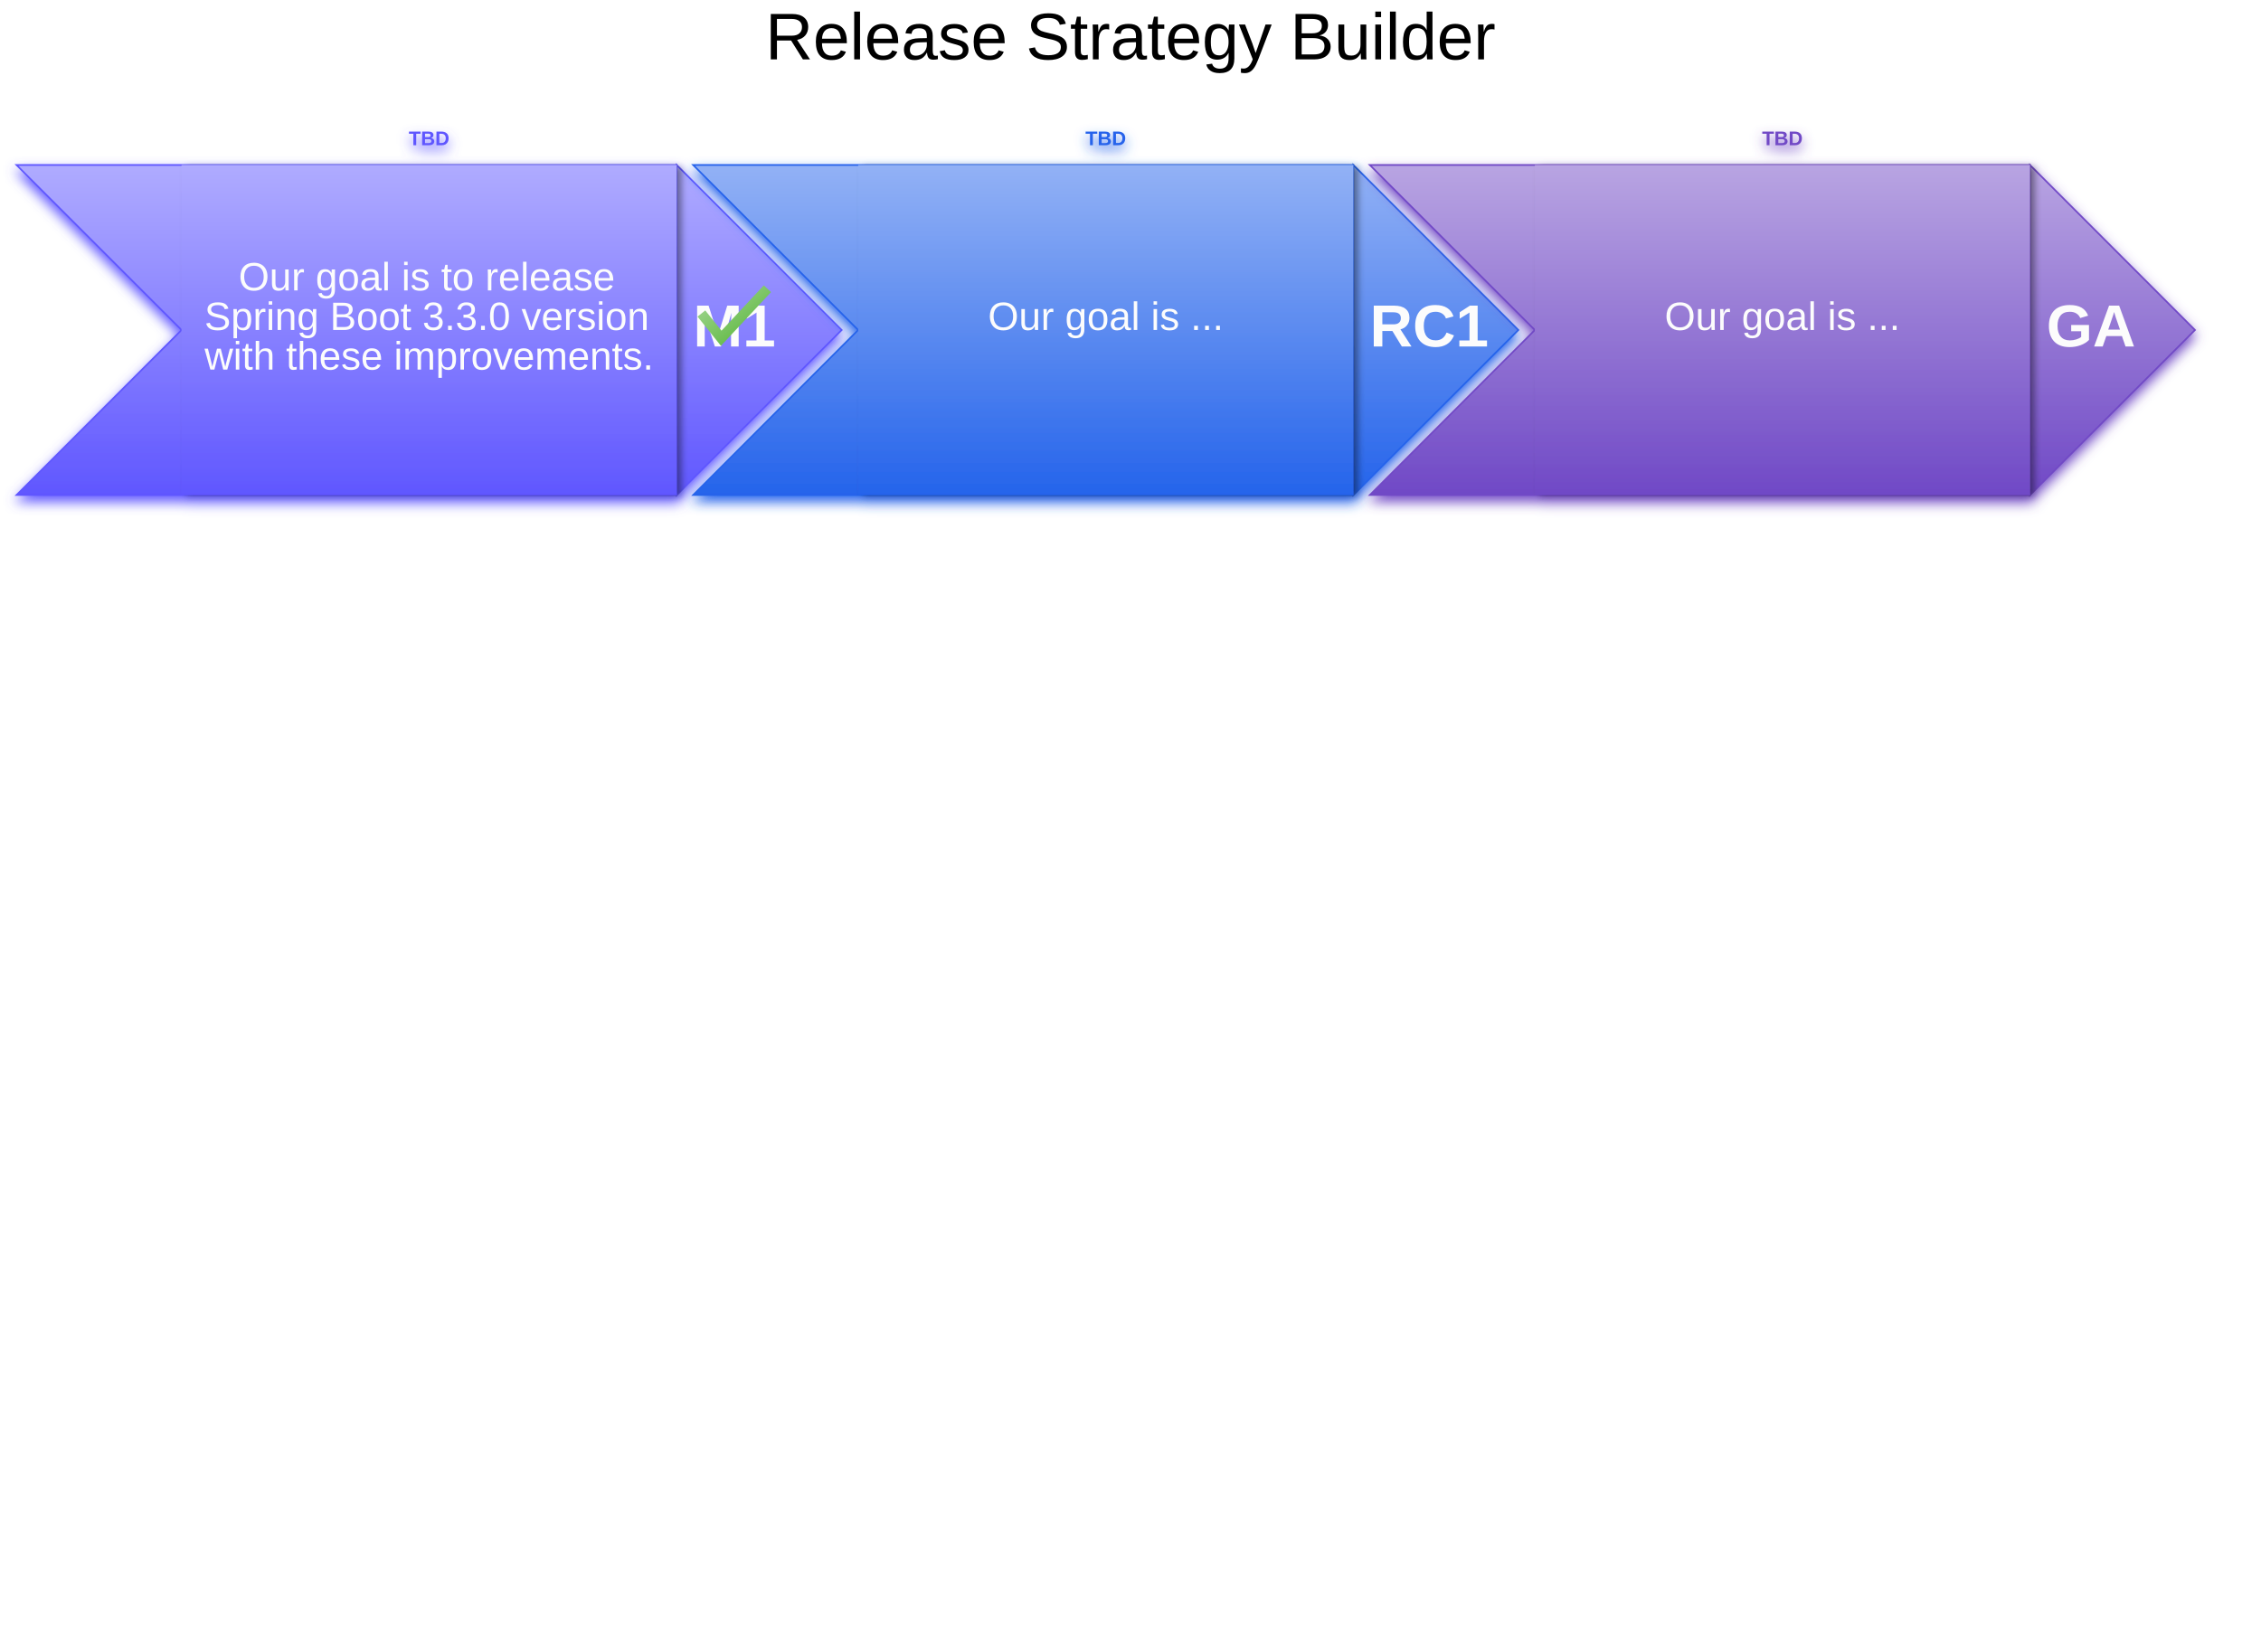
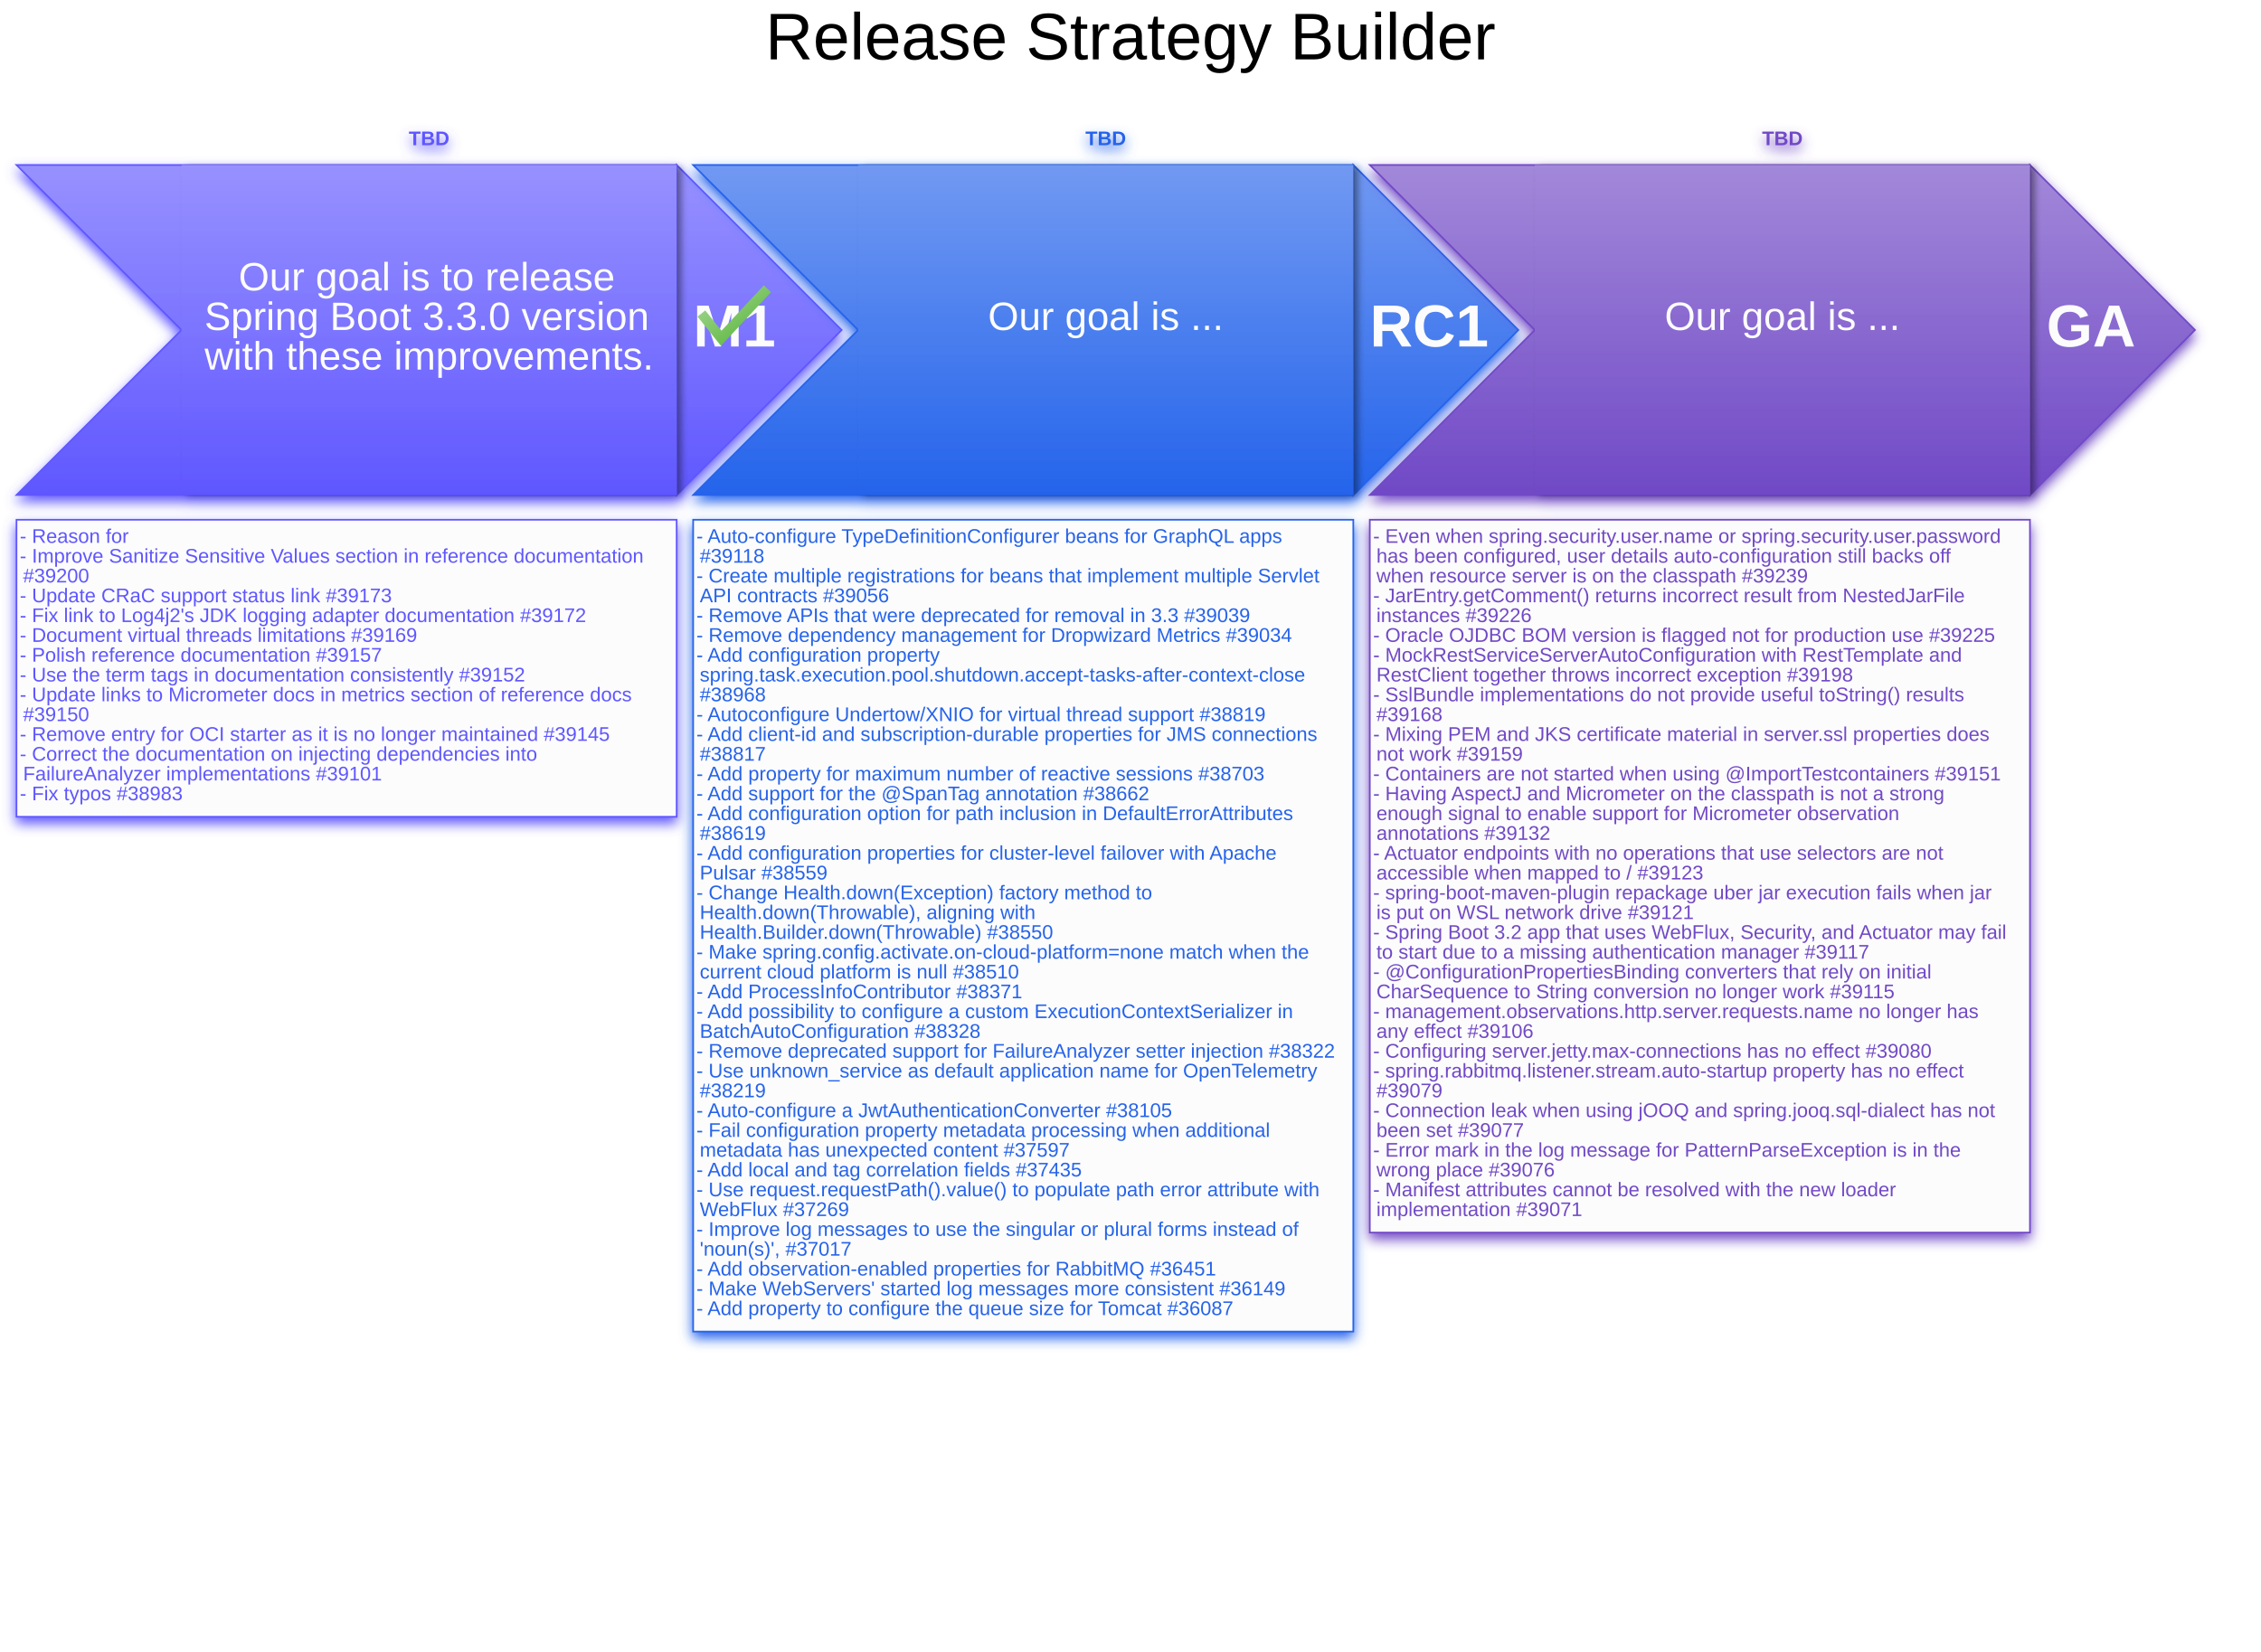
- <svg xmlns="http://www.w3.org/2000/svg" xmlns:xlink="http://www.w3.org/1999/xlink" width="685.0" height="500.5" viewBox="0 0 685.0 500.5" role="img" aria-label="Docops: Release Strategy" id="IDcf1fc0ca-9164-483b-b8a5-8ed59ec2ef22">
+ <svg xmlns="http://www.w3.org/2000/svg" xmlns:xlink="http://www.w3.org/1999/xlink" width="685.0" height="500.5" viewBox="0 0 685.0 500.5" role="img" aria-label="Docops: Release Strategy" id="ID202f8e76-b723-4a27-80c6-f4fde12cd77e">
  <defs>
    <filter id="Bevel2" filterUnits="objectBoundingBox" x="-10%" y="-10%" width="150%" height="150%">
      <feGaussianBlur in="SourceAlpha" stdDeviation="0.5" result="blur" />
      <feSpecularLighting in="blur" surfaceScale="5" specularConstant="0.5" specularExponent="10" result="specOut" lighting-color="white">
        <fePointLight x="-5000" y="-10000" z="0000" />
      </feSpecularLighting>
      <feComposite in="specOut" in2="SourceAlpha" operator="in" result="specOut2" />
      <feComposite in="SourceGraphic" in2="specOut2" operator="arithmetic" k1="0" k2="1" k3="1" k4="0" result="litPaint" />
    </filter>
    <linearGradient id="ID0756d7d2-2648-4a67-89af-c133b3a8d4c9" x2="1" y2="1">
      <stop class="stop1" offset="0%" stop-color="#a48bdb">
        <animate attributeName="stop-color" values="#a48bdb;#7651c9;#4918B8;#a48bdb;#7651c9;#4918B8;" dur="20s" repeatCount="indefinite">
                     </animate>
      </stop>
      <stop class="stop2" offset="50%" stop-color="#7651c9">
        <animate attributeName="stop-color" values="#a48bdb;#7651c9;#4918B8;#a48bdb;#7651c9;#4918B8;" dur="20s" repeatCount="indefinite">
                     </animate>
      </stop>
      <stop class="stop3" offset="100%" stop-color="#4918B8">
        <animate attributeName="stop-color" values="#a48bdb;#7651c9;#4918B8;#a48bdb;#7651c9;#4918B8;" dur="20s" repeatCount="indefinite">
                     </animate>
      </stop>
      <animateTransform attributeName="gradientTransform" type="rotate" values="360 .5 .5;0 .5 .5" dur="10s" repeatCount="indefinite" />
    </linearGradient>
    <linearGradient id="circlecheck" x2="1" y2="1">
      <stop class="stop1" offset="0%" stop-color="#a9d99a" />
      <stop class="stop2" offset="50%" stop-color="#7ec667" />
      <stop class="stop3" offset="100%" stop-color="#54B435" />
    </linearGradient>
    <g id="completedCheck">
      <polyline points="10 25 22 40 50 10" fill="none" stroke="url(#circlecheck)" stroke-width="6" />
    </g>
-     <linearGradient x2="0%" y2="100%" id="shadM_rect_cf1fc0ca-9164-483b-b8a5-8ed59ec2ef22">
-       <stop stop-color="#afabff" stop-opacity="1" offset="0%" />
+     <linearGradient x2="0%" y2="100%" id="shadM_rect_202f8e76-b723-4a27-80c6-f4fde12cd77e">
+       <stop stop-color="#9791ff" stop-opacity="1" offset="0%" />
      <stop stop-color="hsl(243.0,100.0%,67.1%)" stop-opacity="1" offset="100%" />
    </linearGradient>
-     <linearGradient x2="0%" y2="100%" id="shadR_rect_cf1fc0ca-9164-483b-b8a5-8ed59ec2ef22">
-       <stop stop-color="#92b1f5" stop-opacity="1" offset="0%" />
+     <linearGradient x2="0%" y2="100%" id="shadR_rect_202f8e76-b723-4a27-80c6-f4fde12cd77e">
+       <stop stop-color="#7199f2" stop-opacity="1" offset="0%" />
      <stop stop-color="hsl(221.0,83.2%,53.3%)" stop-opacity="1" offset="100%" />
    </linearGradient>
-     <linearGradient x2="0%" y2="100%" id="shadG_rect_cf1fc0ca-9164-483b-b8a5-8ed59ec2ef22">
-       <stop stop-color="#b8a4e2" stop-opacity="1" offset="0%" />
+     <linearGradient x2="0%" y2="100%" id="shadG_rect_202f8e76-b723-4a27-80c6-f4fde12cd77e">
+       <stop stop-color="#a288d9" stop-opacity="1" offset="0%" />
      <stop stop-color="hsl(259.0,52.3%,53.1%)" stop-opacity="1" offset="100%" />
    </linearGradient>
    <style>
-     #IDcf1fc0ca-9164-483b-b8a5-8ed59ec2ef22 .shadM { fill: #5f57ff; filter: drop-shadow(0 1mm 1mm #5f57ff); }
-     #IDcf1fc0ca-9164-483b-b8a5-8ed59ec2ef22 .shadR { fill: #2563eb; filter: drop-shadow(0 1mm 1mm #2563eb); }
+     #ID202f8e76-b723-4a27-80c6-f4fde12cd77e .shadM { fill: #5f57ff; filter: drop-shadow(0 1mm 1mm #5f57ff); }
+     #ID202f8e76-b723-4a27-80c6-f4fde12cd77e .shadR { fill: #2563eb; filter: drop-shadow(0 1mm 1mm #2563eb); }

-     #IDcf1fc0ca-9164-483b-b8a5-8ed59ec2ef22 .shadG { fill: #7149c6; filter: drop-shadow(0 1mm 1mm #7149c6); }
-     #IDcf1fc0ca-9164-483b-b8a5-8ed59ec2ef22 .milestoneTL { font-family: Arial, "Helvetica Neue", Helvetica, sans-serif; font-weight: bold; }
-     #IDcf1fc0ca-9164-483b-b8a5-8ed59ec2ef22 .lines { font-size: 10px; }
+     #ID202f8e76-b723-4a27-80c6-f4fde12cd77e .shadG { fill: #7149c6; filter: drop-shadow(0 1mm 1mm #7149c6); }
+     #ID202f8e76-b723-4a27-80c6-f4fde12cd77e .milestoneTL { font-family: Arial, "Helvetica Neue", Helvetica, sans-serif; font-weight: bold; }
+     #ID202f8e76-b723-4a27-80c6-f4fde12cd77e .lines { font-size: 10px; }

-     #IDcf1fc0ca-9164-483b-b8a5-8ed59ec2ef22 .milestoneTL &gt; .entry { text-anchor: start; font-weight: normal; }
+     #ID202f8e76-b723-4a27-80c6-f4fde12cd77e .milestoneTL &gt; .entry { text-anchor: start; font-weight: normal; }
    .raise { pointer-events: bounding-box; opacity: 1; filter: drop-shadow(3px 1px 2px rgb(0 0 0 / 0.4)); }

    .raise:hover { stroke: gold; stroke-width: 3px; opacity: 0.9; }
    
</style>
  </defs>
  <text x="342.5" y="18" fill="#000000" text-anchor="middle" font-size="20px" font-family="Arial, Helvetica, sans-serif">Release Strategy Builder</text>
-   <g transform="translate(0,20),scale(0.5)" id="GIDcf1fc0ca-9164-483b-b8a5-8ed59ec2ef22">
+   <g transform="translate(0,20),scale(0.5)" id="GID202f8e76-b723-4a27-80c6-f4fde12cd77e">
    <g transform="translate(10,60)" class="shadM">
      <text text-anchor="middle" x="250" y="-12" class="milestoneTL">TBD</text>
-       <path d="m 0,0 h 400 v 200 h -400 l 0,0 l 100,-100 z" stroke="#5f57ff" fill="url(#shadM_rect_cf1fc0ca-9164-483b-b8a5-8ed59ec2ef22)" />
-       <path d="m 400,0 v 200 l 100,-100 z" fill="url(#shadM_rect_cf1fc0ca-9164-483b-b8a5-8ed59ec2ef22)" stroke="#5f57ff" />
+       <path d="m 0,0 h 400 v 200 h -400 l 0,0 l 100,-100 z" stroke="#5f57ff" fill="url(#shadM_rect_202f8e76-b723-4a27-80c6-f4fde12cd77e)" />
+       <path d="m 400,0 v 200 l 100,-100 z" fill="url(#shadM_rect_202f8e76-b723-4a27-80c6-f4fde12cd77e)" stroke="#5f57ff" />
      <text x="410" y="110" class="milestoneTL" font-size="36px" fill="#fcfcfc">M1</text>
      <use xlink:href="#completedCheck" x="405" y="65" width="24" height="24" />
      <g transform="translate(100,0)" cursor="pointer">
-         <rect x="0" y="0" height="200" width="300" fill="url(#shadM_rect_cf1fc0ca-9164-483b-b8a5-8ed59ec2ef22)" class="raise" />
+         <rect x="0" y="0" height="200" width="300" fill="url(#shadM_rect_202f8e76-b723-4a27-80c6-f4fde12cd77e)" class="raise" />
        <text text-anchor="middle" x="150" y="52" class="milestoneTL lines" font-size="12px" font-family="Arial, 'Helvetica Neue', Helvetica, sans-serif" font-weight="bold" fill="#fcfcfc">
          <tspan x="150" dy="24" text-anchor="middle" font-family="Arial, 'Helvetica Neue', Helvetica, sans-serif" font-size="24" font-weight="normal">Our goal is to release </tspan>
          <tspan x="150" dy="24" text-anchor="middle" font-family="Arial, 'Helvetica Neue', Helvetica, sans-serif" font-size="24" font-weight="normal">Spring Boot 3.3.0 version </tspan>
          <tspan x="150" dy="24" text-anchor="middle" font-family="Arial, 'Helvetica Neue', Helvetica, sans-serif" font-size="24" font-weight="normal">with these improvements. </tspan>
        </text>
      </g>
    </g>
-     <g transform="translate(10,275)" class="shadM" id="IDcf1fc0ca-9164-483b-b8a5-8ed59ec2ef22_0" visibility="hidden">
+     <g transform="translate(10,275)" class="shadM" id="ID202f8e76-b723-4a27-80c6-f4fde12cd77e_0" visibility="block">
      <rect width="400" height="180" stroke="#5f57ff" fill="#fcfcfc" />
      <text text-anchor="middle" x="200" y="2" class="milestoneTL lines" font-size="12px" font-family="Arial, &quot;Helvetica Neue&quot;, Helvetica, sans-serif" font-weight="bold">
        <tspan x="2" dy="12" class="entry" font-size="12px" font-weight="normal" font-family="Arial, 'Helvetica Neue', Helvetica, sans-serif" text-anchor="start">-  Reason for </tspan>
        <tspan x="2" dy="12" class="entry" font-size="12px" font-weight="normal" font-family="Arial, 'Helvetica Neue', Helvetica, sans-serif" text-anchor="start">-  Improve Sanitize Sensitive Values section in reference documentation </tspan>
        <tspan x="4" dy="12" class="entry" font-size="12px" font-weight="normal" font-family="Arial, 'Helvetica Neue', Helvetica, sans-serif" text-anchor="start"> #39200 </tspan>
        <tspan x="2" dy="12" class="entry" font-size="12px" font-weight="normal" font-family="Arial, 'Helvetica Neue', Helvetica, sans-serif" text-anchor="start">-  Update CRaC support status link #39173</tspan>
        <tspan x="2" dy="12" class="entry" font-size="12px" font-weight="normal" font-family="Arial, 'Helvetica Neue', Helvetica, sans-serif" text-anchor="start">-  Fix link to Log4j2's JDK logging adapter documentation #39172</tspan>
        <tspan x="2" dy="12" class="entry" font-size="12px" font-weight="normal" font-family="Arial, 'Helvetica Neue', Helvetica, sans-serif" text-anchor="start">-  Document virtual threads limitations #39169</tspan>
        <tspan x="2" dy="12" class="entry" font-size="12px" font-weight="normal" font-family="Arial, 'Helvetica Neue', Helvetica, sans-serif" text-anchor="start">-  Polish reference documentation #39157</tspan>
        <tspan x="2" dy="12" class="entry" font-size="12px" font-weight="normal" font-family="Arial, 'Helvetica Neue', Helvetica, sans-serif" text-anchor="start">-  Use the term tags in documentation consistently #39152</tspan>
        <tspan x="2" dy="12" class="entry" font-size="12px" font-weight="normal" font-family="Arial, 'Helvetica Neue', Helvetica, sans-serif" text-anchor="start">-  Update links to Micrometer docs in metrics section of reference docs </tspan>
        <tspan x="4" dy="12" class="entry" font-size="12px" font-weight="normal" font-family="Arial, 'Helvetica Neue', Helvetica, sans-serif" text-anchor="start"> #39150 </tspan>
        <tspan x="2" dy="12" class="entry" font-size="12px" font-weight="normal" font-family="Arial, 'Helvetica Neue', Helvetica, sans-serif" text-anchor="start">-  Remove entry for OCI starter as it is no longer maintained #39145</tspan>
        <tspan x="2" dy="12" class="entry" font-size="12px" font-weight="normal" font-family="Arial, 'Helvetica Neue', Helvetica, sans-serif" text-anchor="start">-  Correct the documentation on injecting dependencies into </tspan>
        <tspan x="4" dy="12" class="entry" font-size="12px" font-weight="normal" font-family="Arial, 'Helvetica Neue', Helvetica, sans-serif" text-anchor="start"> FailureAnalyzer implementations #39101 </tspan>
        <tspan x="2" dy="12" class="entry" font-size="12px" font-weight="normal" font-family="Arial, 'Helvetica Neue', Helvetica, sans-serif" text-anchor="start">-  Fix typos #38983</tspan>
      </text>
    </g>
    <g transform="translate(420,60)" class="shadR">
      <text text-anchor="middle" x="250" y="-12" class="milestoneTL">TBD</text>
-       <path d="m 0,0 h 400 v 200 h -400 l 0,0 l 100,-100 z" stroke="#2563eb" fill="url(#shadR_rect_cf1fc0ca-9164-483b-b8a5-8ed59ec2ef22)" />
-       <path d="m 400,0 v 200 l 100,-100 z" fill="url(#shadR_rect_cf1fc0ca-9164-483b-b8a5-8ed59ec2ef22)" stroke="#2563eb" />
+       <path d="m 0,0 h 400 v 200 h -400 l 0,0 l 100,-100 z" stroke="#2563eb" fill="url(#shadR_rect_202f8e76-b723-4a27-80c6-f4fde12cd77e)" />
+       <path d="m 400,0 v 200 l 100,-100 z" fill="url(#shadR_rect_202f8e76-b723-4a27-80c6-f4fde12cd77e)" stroke="#2563eb" />
      <text x="410" y="110" class="milestoneTL" font-size="36px" fill="#fcfcfc">RC1</text>
      <g transform="translate(100,0)" cursor="pointer">
-         <rect x="0" y="0" height="200" width="300" fill="url(#shadR_rect_cf1fc0ca-9164-483b-b8a5-8ed59ec2ef22)" class="raise" />
+         <rect x="0" y="0" height="200" width="300" fill="url(#shadR_rect_202f8e76-b723-4a27-80c6-f4fde12cd77e)" class="raise" />
        <text text-anchor="middle" x="150" y="76" class="milestoneTL lines" font-size="12px" font-family="Arial, 'Helvetica Neue', Helvetica, sans-serif" font-weight="bold" fill="#fcfcfc">
          <tspan x="150" dy="24" text-anchor="middle" font-family="Arial, 'Helvetica Neue', Helvetica, sans-serif" font-size="24" font-weight="normal">Our goal is ...</tspan>
        </text>
      </g>
    </g>
-     <g transform="translate(420,275)" class="shadR" id="IDcf1fc0ca-9164-483b-b8a5-8ed59ec2ef22_1" visibility="hidden">
+     <g transform="translate(420,275)" class="shadR" id="ID202f8e76-b723-4a27-80c6-f4fde12cd77e_1" visibility="block">
      <rect width="400" height="492" stroke="#2563eb" fill="#fcfcfc" />
      <text text-anchor="middle" x="200" y="2" class="milestoneTL lines" font-size="12px" font-family="Arial, &quot;Helvetica Neue&quot;, Helvetica, sans-serif" font-weight="bold">
        <tspan x="2" dy="12" class="entry" font-size="12px" font-weight="normal" font-family="Arial, 'Helvetica Neue', Helvetica, sans-serif" text-anchor="start">-  Auto-configure TypeDefinitionConfigurer beans for GraphQL apps </tspan>
        <tspan x="4" dy="12" class="entry" font-size="12px" font-weight="normal" font-family="Arial, 'Helvetica Neue', Helvetica, sans-serif" text-anchor="start"> #39118 </tspan>
        <tspan x="2" dy="12" class="entry" font-size="12px" font-weight="normal" font-family="Arial, 'Helvetica Neue', Helvetica, sans-serif" text-anchor="start">-  Create multiple registrations for beans that implement multiple Servlet </tspan>
        <tspan x="4" dy="12" class="entry" font-size="12px" font-weight="normal" font-family="Arial, 'Helvetica Neue', Helvetica, sans-serif" text-anchor="start"> API contracts #39056 </tspan>
        <tspan x="2" dy="12" class="entry" font-size="12px" font-weight="normal" font-family="Arial, 'Helvetica Neue', Helvetica, sans-serif" text-anchor="start">-  Remove APIs that were deprecated for removal in 3.3 #39039</tspan>
        <tspan x="2" dy="12" class="entry" font-size="12px" font-weight="normal" font-family="Arial, 'Helvetica Neue', Helvetica, sans-serif" text-anchor="start">-  Remove dependency management for Dropwizard Metrics #39034</tspan>
        <tspan x="2" dy="12" class="entry" font-size="12px" font-weight="normal" font-family="Arial, 'Helvetica Neue', Helvetica, sans-serif" text-anchor="start">-  Add configuration property </tspan>
        <tspan x="4" dy="12" class="entry" font-size="12px" font-weight="normal" font-family="Arial, 'Helvetica Neue', Helvetica, sans-serif" text-anchor="start"> spring.task.execution.pool.shutdown.accept-tasks-after-context-close </tspan>
        <tspan x="4" dy="12" class="entry" font-size="12px" font-weight="normal" font-family="Arial, 'Helvetica Neue', Helvetica, sans-serif" text-anchor="start"> #38968 </tspan>
        <tspan x="2" dy="12" class="entry" font-size="12px" font-weight="normal" font-family="Arial, 'Helvetica Neue', Helvetica, sans-serif" text-anchor="start">-  Autoconfigure Undertow/XNIO for virtual thread support #38819</tspan>
        <tspan x="2" dy="12" class="entry" font-size="12px" font-weight="normal" font-family="Arial, 'Helvetica Neue', Helvetica, sans-serif" text-anchor="start">-  Add client-id and subscription-durable properties for JMS connections </tspan>
        <tspan x="4" dy="12" class="entry" font-size="12px" font-weight="normal" font-family="Arial, 'Helvetica Neue', Helvetica, sans-serif" text-anchor="start"> #38817 </tspan>
        <tspan x="2" dy="12" class="entry" font-size="12px" font-weight="normal" font-family="Arial, 'Helvetica Neue', Helvetica, sans-serif" text-anchor="start">-  Add property for maximum number of reactive sessions #38703</tspan>
        <tspan x="2" dy="12" class="entry" font-size="12px" font-weight="normal" font-family="Arial, 'Helvetica Neue', Helvetica, sans-serif" text-anchor="start">-  Add support for the @SpanTag annotation #38662</tspan>
        <tspan x="2" dy="12" class="entry" font-size="12px" font-weight="normal" font-family="Arial, 'Helvetica Neue', Helvetica, sans-serif" text-anchor="start">-  Add configuration option for path inclusion in DefaultErrorAttributes </tspan>
        <tspan x="4" dy="12" class="entry" font-size="12px" font-weight="normal" font-family="Arial, 'Helvetica Neue', Helvetica, sans-serif" text-anchor="start"> #38619 </tspan>
        <tspan x="2" dy="12" class="entry" font-size="12px" font-weight="normal" font-family="Arial, 'Helvetica Neue', Helvetica, sans-serif" text-anchor="start">-  Add configuration properties for cluster-level failover with Apache </tspan>
        <tspan x="4" dy="12" class="entry" font-size="12px" font-weight="normal" font-family="Arial, 'Helvetica Neue', Helvetica, sans-serif" text-anchor="start"> Pulsar #38559 </tspan>
        <tspan x="2" dy="12" class="entry" font-size="12px" font-weight="normal" font-family="Arial, 'Helvetica Neue', Helvetica, sans-serif" text-anchor="start">-  Change Health.down(Exception) factory method to </tspan>
        <tspan x="4" dy="12" class="entry" font-size="12px" font-weight="normal" font-family="Arial, 'Helvetica Neue', Helvetica, sans-serif" text-anchor="start"> Health.down(Throwable), aligning with </tspan>
        <tspan x="4" dy="12" class="entry" font-size="12px" font-weight="normal" font-family="Arial, 'Helvetica Neue', Helvetica, sans-serif" text-anchor="start"> Health.Builder.down(Throwable) #38550 </tspan>
        <tspan x="2" dy="12" class="entry" font-size="12px" font-weight="normal" font-family="Arial, 'Helvetica Neue', Helvetica, sans-serif" text-anchor="start">-  Make spring.config.activate.on-cloud-platform=none match when the </tspan>
        <tspan x="4" dy="12" class="entry" font-size="12px" font-weight="normal" font-family="Arial, 'Helvetica Neue', Helvetica, sans-serif" text-anchor="start"> current cloud platform is null #38510 </tspan>
        <tspan x="2" dy="12" class="entry" font-size="12px" font-weight="normal" font-family="Arial, 'Helvetica Neue', Helvetica, sans-serif" text-anchor="start">-  Add ProcessInfoContributor #38371</tspan>
        <tspan x="2" dy="12" class="entry" font-size="12px" font-weight="normal" font-family="Arial, 'Helvetica Neue', Helvetica, sans-serif" text-anchor="start">-  Add possibility to configure a custom ExecutionContextSerializer in </tspan>
        <tspan x="4" dy="12" class="entry" font-size="12px" font-weight="normal" font-family="Arial, 'Helvetica Neue', Helvetica, sans-serif" text-anchor="start"> BatchAutoConfiguration #38328 </tspan>
        <tspan x="2" dy="12" class="entry" font-size="12px" font-weight="normal" font-family="Arial, 'Helvetica Neue', Helvetica, sans-serif" text-anchor="start">-  Remove deprecated support for FailureAnalyzer setter injection #38322</tspan>
        <tspan x="2" dy="12" class="entry" font-size="12px" font-weight="normal" font-family="Arial, 'Helvetica Neue', Helvetica, sans-serif" text-anchor="start">-  Use unknown_service as default application name for OpenTelemetry </tspan>
        <tspan x="4" dy="12" class="entry" font-size="12px" font-weight="normal" font-family="Arial, 'Helvetica Neue', Helvetica, sans-serif" text-anchor="start"> #38219 </tspan>
        <tspan x="2" dy="12" class="entry" font-size="12px" font-weight="normal" font-family="Arial, 'Helvetica Neue', Helvetica, sans-serif" text-anchor="start">-  Auto-configure a JwtAuthenticationConverter #38105</tspan>
        <tspan x="2" dy="12" class="entry" font-size="12px" font-weight="normal" font-family="Arial, 'Helvetica Neue', Helvetica, sans-serif" text-anchor="start">-  Fail configuration property metadata processing when additional </tspan>
        <tspan x="4" dy="12" class="entry" font-size="12px" font-weight="normal" font-family="Arial, 'Helvetica Neue', Helvetica, sans-serif" text-anchor="start"> metadata has unexpected content #37597 </tspan>
        <tspan x="2" dy="12" class="entry" font-size="12px" font-weight="normal" font-family="Arial, 'Helvetica Neue', Helvetica, sans-serif" text-anchor="start">-  Add local and tag correlation fields #37435</tspan>
        <tspan x="2" dy="12" class="entry" font-size="12px" font-weight="normal" font-family="Arial, 'Helvetica Neue', Helvetica, sans-serif" text-anchor="start">-  Use request.requestPath().value() to populate path error attribute with </tspan>
        <tspan x="4" dy="12" class="entry" font-size="12px" font-weight="normal" font-family="Arial, 'Helvetica Neue', Helvetica, sans-serif" text-anchor="start"> WebFlux #37269 </tspan>
        <tspan x="2" dy="12" class="entry" font-size="12px" font-weight="normal" font-family="Arial, 'Helvetica Neue', Helvetica, sans-serif" text-anchor="start">-  Improve log messages to use the singular or plural forms instead of </tspan>
        <tspan x="4" dy="12" class="entry" font-size="12px" font-weight="normal" font-family="Arial, 'Helvetica Neue', Helvetica, sans-serif" text-anchor="start"> 'noun(s)', #37017 </tspan>
        <tspan x="2" dy="12" class="entry" font-size="12px" font-weight="normal" font-family="Arial, 'Helvetica Neue', Helvetica, sans-serif" text-anchor="start">-  Add observation-enabled properties for RabbitMQ #36451</tspan>
        <tspan x="2" dy="12" class="entry" font-size="12px" font-weight="normal" font-family="Arial, 'Helvetica Neue', Helvetica, sans-serif" text-anchor="start">-  Make WebServers' started log messages more consistent #36149</tspan>
        <tspan x="2" dy="12" class="entry" font-size="12px" font-weight="normal" font-family="Arial, 'Helvetica Neue', Helvetica, sans-serif" text-anchor="start">-  Add property to configure the queue size for Tomcat #36087</tspan>
      </text>
    </g>
    <g transform="translate(830,60)" class="shadG">
      <text text-anchor="middle" x="250" y="-12" class="milestoneTL">TBD</text>
-       <path d="m 0,0 h 400 v 200 h -400 l 0,0 l 100,-100 z" stroke="#7149c6" fill="url(#shadG_rect_cf1fc0ca-9164-483b-b8a5-8ed59ec2ef22)" />
-       <path d="m 400,0 v 200 l 100,-100 z" fill="url(#shadG_rect_cf1fc0ca-9164-483b-b8a5-8ed59ec2ef22)" stroke="#7149c6" />
+       <path d="m 0,0 h 400 v 200 h -400 l 0,0 l 100,-100 z" stroke="#7149c6" fill="url(#shadG_rect_202f8e76-b723-4a27-80c6-f4fde12cd77e)" />
+       <path d="m 400,0 v 200 l 100,-100 z" fill="url(#shadG_rect_202f8e76-b723-4a27-80c6-f4fde12cd77e)" stroke="#7149c6" />
      <text x="410" y="110" class="milestoneTL" font-size="36px" fill="#fcfcfc">GA</text>
      <g transform="translate(100,0)" cursor="pointer">
-         <rect x="0" y="0" height="200" width="300" fill="url(#shadG_rect_cf1fc0ca-9164-483b-b8a5-8ed59ec2ef22)" class="raise" />
+         <rect x="0" y="0" height="200" width="300" fill="url(#shadG_rect_202f8e76-b723-4a27-80c6-f4fde12cd77e)" class="raise" />
        <text text-anchor="middle" x="150" y="76" class="milestoneTL lines" font-size="12px" font-family="Arial, 'Helvetica Neue', Helvetica, sans-serif" font-weight="bold" fill="#fcfcfc">
          <tspan x="150" dy="24" text-anchor="middle" font-family="Arial, 'Helvetica Neue', Helvetica, sans-serif" font-size="24" font-weight="normal">Our goal is ...</tspan>
        </text>
      </g>
    </g>
-     <g transform="translate(830,275)" class="shadG" id="IDcf1fc0ca-9164-483b-b8a5-8ed59ec2ef22_2" visibility="hidden">
+     <g transform="translate(830,275)" class="shadG" id="ID202f8e76-b723-4a27-80c6-f4fde12cd77e_2" visibility="block">
      <rect width="400" height="432" stroke="#7149c6" fill="#fcfcfc" />
      <text text-anchor="middle" x="200" y="2" class="milestoneTL lines" font-size="12px" font-family="Arial, &quot;Helvetica Neue&quot;, Helvetica, sans-serif" font-weight="bold">
        <tspan x="2" dy="12" class="entry" font-size="12px" font-weight="normal" font-family="Arial, 'Helvetica Neue', Helvetica, sans-serif" text-anchor="start">-  Even when spring.security.user.name or spring.security.user.password </tspan>
        <tspan x="4" dy="12" class="entry" font-size="12px" font-weight="normal" font-family="Arial, 'Helvetica Neue', Helvetica, sans-serif" text-anchor="start"> has been configured, user details auto-configuration still backs off </tspan>
        <tspan x="4" dy="12" class="entry" font-size="12px" font-weight="normal" font-family="Arial, 'Helvetica Neue', Helvetica, sans-serif" text-anchor="start"> when resource server is on the classpath #39239 </tspan>
        <tspan x="2" dy="12" class="entry" font-size="12px" font-weight="normal" font-family="Arial, 'Helvetica Neue', Helvetica, sans-serif" text-anchor="start">-  JarEntry.getComment() returns incorrect result from NestedJarFile </tspan>
        <tspan x="4" dy="12" class="entry" font-size="12px" font-weight="normal" font-family="Arial, 'Helvetica Neue', Helvetica, sans-serif" text-anchor="start"> instances #39226 </tspan>
        <tspan x="2" dy="12" class="entry" font-size="12px" font-weight="normal" font-family="Arial, 'Helvetica Neue', Helvetica, sans-serif" text-anchor="start">-  Oracle OJDBC BOM version is flagged not for production use #39225</tspan>
        <tspan x="2" dy="12" class="entry" font-size="12px" font-weight="normal" font-family="Arial, 'Helvetica Neue', Helvetica, sans-serif" text-anchor="start">-  MockRestServiceServerAutoConfiguration with RestTemplate and </tspan>
        <tspan x="4" dy="12" class="entry" font-size="12px" font-weight="normal" font-family="Arial, 'Helvetica Neue', Helvetica, sans-serif" text-anchor="start"> RestClient together throws incorrect exception #39198 </tspan>
        <tspan x="2" dy="12" class="entry" font-size="12px" font-weight="normal" font-family="Arial, 'Helvetica Neue', Helvetica, sans-serif" text-anchor="start">-  SslBundle implementations do not provide useful toString() results </tspan>
        <tspan x="4" dy="12" class="entry" font-size="12px" font-weight="normal" font-family="Arial, 'Helvetica Neue', Helvetica, sans-serif" text-anchor="start"> #39168 </tspan>
        <tspan x="2" dy="12" class="entry" font-size="12px" font-weight="normal" font-family="Arial, 'Helvetica Neue', Helvetica, sans-serif" text-anchor="start">-  Mixing PEM and JKS certificate material in server.ssl properties does </tspan>
        <tspan x="4" dy="12" class="entry" font-size="12px" font-weight="normal" font-family="Arial, 'Helvetica Neue', Helvetica, sans-serif" text-anchor="start"> not work #39159 </tspan>
        <tspan x="2" dy="12" class="entry" font-size="12px" font-weight="normal" font-family="Arial, 'Helvetica Neue', Helvetica, sans-serif" text-anchor="start">-  Containers are not started when using @ImportTestcontainers #39151</tspan>
        <tspan x="2" dy="12" class="entry" font-size="12px" font-weight="normal" font-family="Arial, 'Helvetica Neue', Helvetica, sans-serif" text-anchor="start">-  Having AspectJ and Micrometer on the classpath is not a strong </tspan>
        <tspan x="4" dy="12" class="entry" font-size="12px" font-weight="normal" font-family="Arial, 'Helvetica Neue', Helvetica, sans-serif" text-anchor="start"> enough signal to enable support for Micrometer observation </tspan>
        <tspan x="4" dy="12" class="entry" font-size="12px" font-weight="normal" font-family="Arial, 'Helvetica Neue', Helvetica, sans-serif" text-anchor="start"> annotations #39132 </tspan>
        <tspan x="2" dy="12" class="entry" font-size="12px" font-weight="normal" font-family="Arial, 'Helvetica Neue', Helvetica, sans-serif" text-anchor="start">-  Actuator endpoints with no operations that use selectors are not </tspan>
        <tspan x="4" dy="12" class="entry" font-size="12px" font-weight="normal" font-family="Arial, 'Helvetica Neue', Helvetica, sans-serif" text-anchor="start"> accessible when mapped to / #39123 </tspan>
        <tspan x="2" dy="12" class="entry" font-size="12px" font-weight="normal" font-family="Arial, 'Helvetica Neue', Helvetica, sans-serif" text-anchor="start">-  spring-boot-maven-plugin repackage uber jar execution fails when jar </tspan>
        <tspan x="4" dy="12" class="entry" font-size="12px" font-weight="normal" font-family="Arial, 'Helvetica Neue', Helvetica, sans-serif" text-anchor="start"> is put on WSL network drive #39121 </tspan>
        <tspan x="2" dy="12" class="entry" font-size="12px" font-weight="normal" font-family="Arial, 'Helvetica Neue', Helvetica, sans-serif" text-anchor="start">-  Spring Boot 3.2 app that uses WebFlux, Security, and Actuator may fail </tspan>
        <tspan x="4" dy="12" class="entry" font-size="12px" font-weight="normal" font-family="Arial, 'Helvetica Neue', Helvetica, sans-serif" text-anchor="start"> to start due to a missing authentication manager #39117 </tspan>
        <tspan x="2" dy="12" class="entry" font-size="12px" font-weight="normal" font-family="Arial, 'Helvetica Neue', Helvetica, sans-serif" text-anchor="start">-  @ConfigurationPropertiesBinding converters that rely on initial </tspan>
        <tspan x="4" dy="12" class="entry" font-size="12px" font-weight="normal" font-family="Arial, 'Helvetica Neue', Helvetica, sans-serif" text-anchor="start"> CharSequence to String conversion no longer work #39115 </tspan>
        <tspan x="2" dy="12" class="entry" font-size="12px" font-weight="normal" font-family="Arial, 'Helvetica Neue', Helvetica, sans-serif" text-anchor="start">-  management.observations.http.server.requests.name no longer has </tspan>
        <tspan x="4" dy="12" class="entry" font-size="12px" font-weight="normal" font-family="Arial, 'Helvetica Neue', Helvetica, sans-serif" text-anchor="start"> any effect #39106 </tspan>
        <tspan x="2" dy="12" class="entry" font-size="12px" font-weight="normal" font-family="Arial, 'Helvetica Neue', Helvetica, sans-serif" text-anchor="start">-  Configuring server.jetty.max-connections has no effect #39080</tspan>
        <tspan x="2" dy="12" class="entry" font-size="12px" font-weight="normal" font-family="Arial, 'Helvetica Neue', Helvetica, sans-serif" text-anchor="start">-  spring.rabbitmq.listener.stream.auto-startup property has no effect </tspan>
        <tspan x="4" dy="12" class="entry" font-size="12px" font-weight="normal" font-family="Arial, 'Helvetica Neue', Helvetica, sans-serif" text-anchor="start"> #39079 </tspan>
        <tspan x="2" dy="12" class="entry" font-size="12px" font-weight="normal" font-family="Arial, 'Helvetica Neue', Helvetica, sans-serif" text-anchor="start">-  Connection leak when using jOOQ and spring.jooq.sql-dialect has not </tspan>
        <tspan x="4" dy="12" class="entry" font-size="12px" font-weight="normal" font-family="Arial, 'Helvetica Neue', Helvetica, sans-serif" text-anchor="start"> been set #39077 </tspan>
        <tspan x="2" dy="12" class="entry" font-size="12px" font-weight="normal" font-family="Arial, 'Helvetica Neue', Helvetica, sans-serif" text-anchor="start">-  Error mark in the log message for PatternParseException is in the </tspan>
        <tspan x="4" dy="12" class="entry" font-size="12px" font-weight="normal" font-family="Arial, 'Helvetica Neue', Helvetica, sans-serif" text-anchor="start"> wrong place #39076 </tspan>
        <tspan x="2" dy="12" class="entry" font-size="12px" font-weight="normal" font-family="Arial, 'Helvetica Neue', Helvetica, sans-serif" text-anchor="start">-  Manifest attributes cannot be resolved with the new loader </tspan>
        <tspan x="4" dy="12" class="entry" font-size="12px" font-weight="normal" font-family="Arial, 'Helvetica Neue', Helvetica, sans-serif" text-anchor="start"> implementation #39071 </tspan>
      </text>
    </g>
  </g>
</svg>
